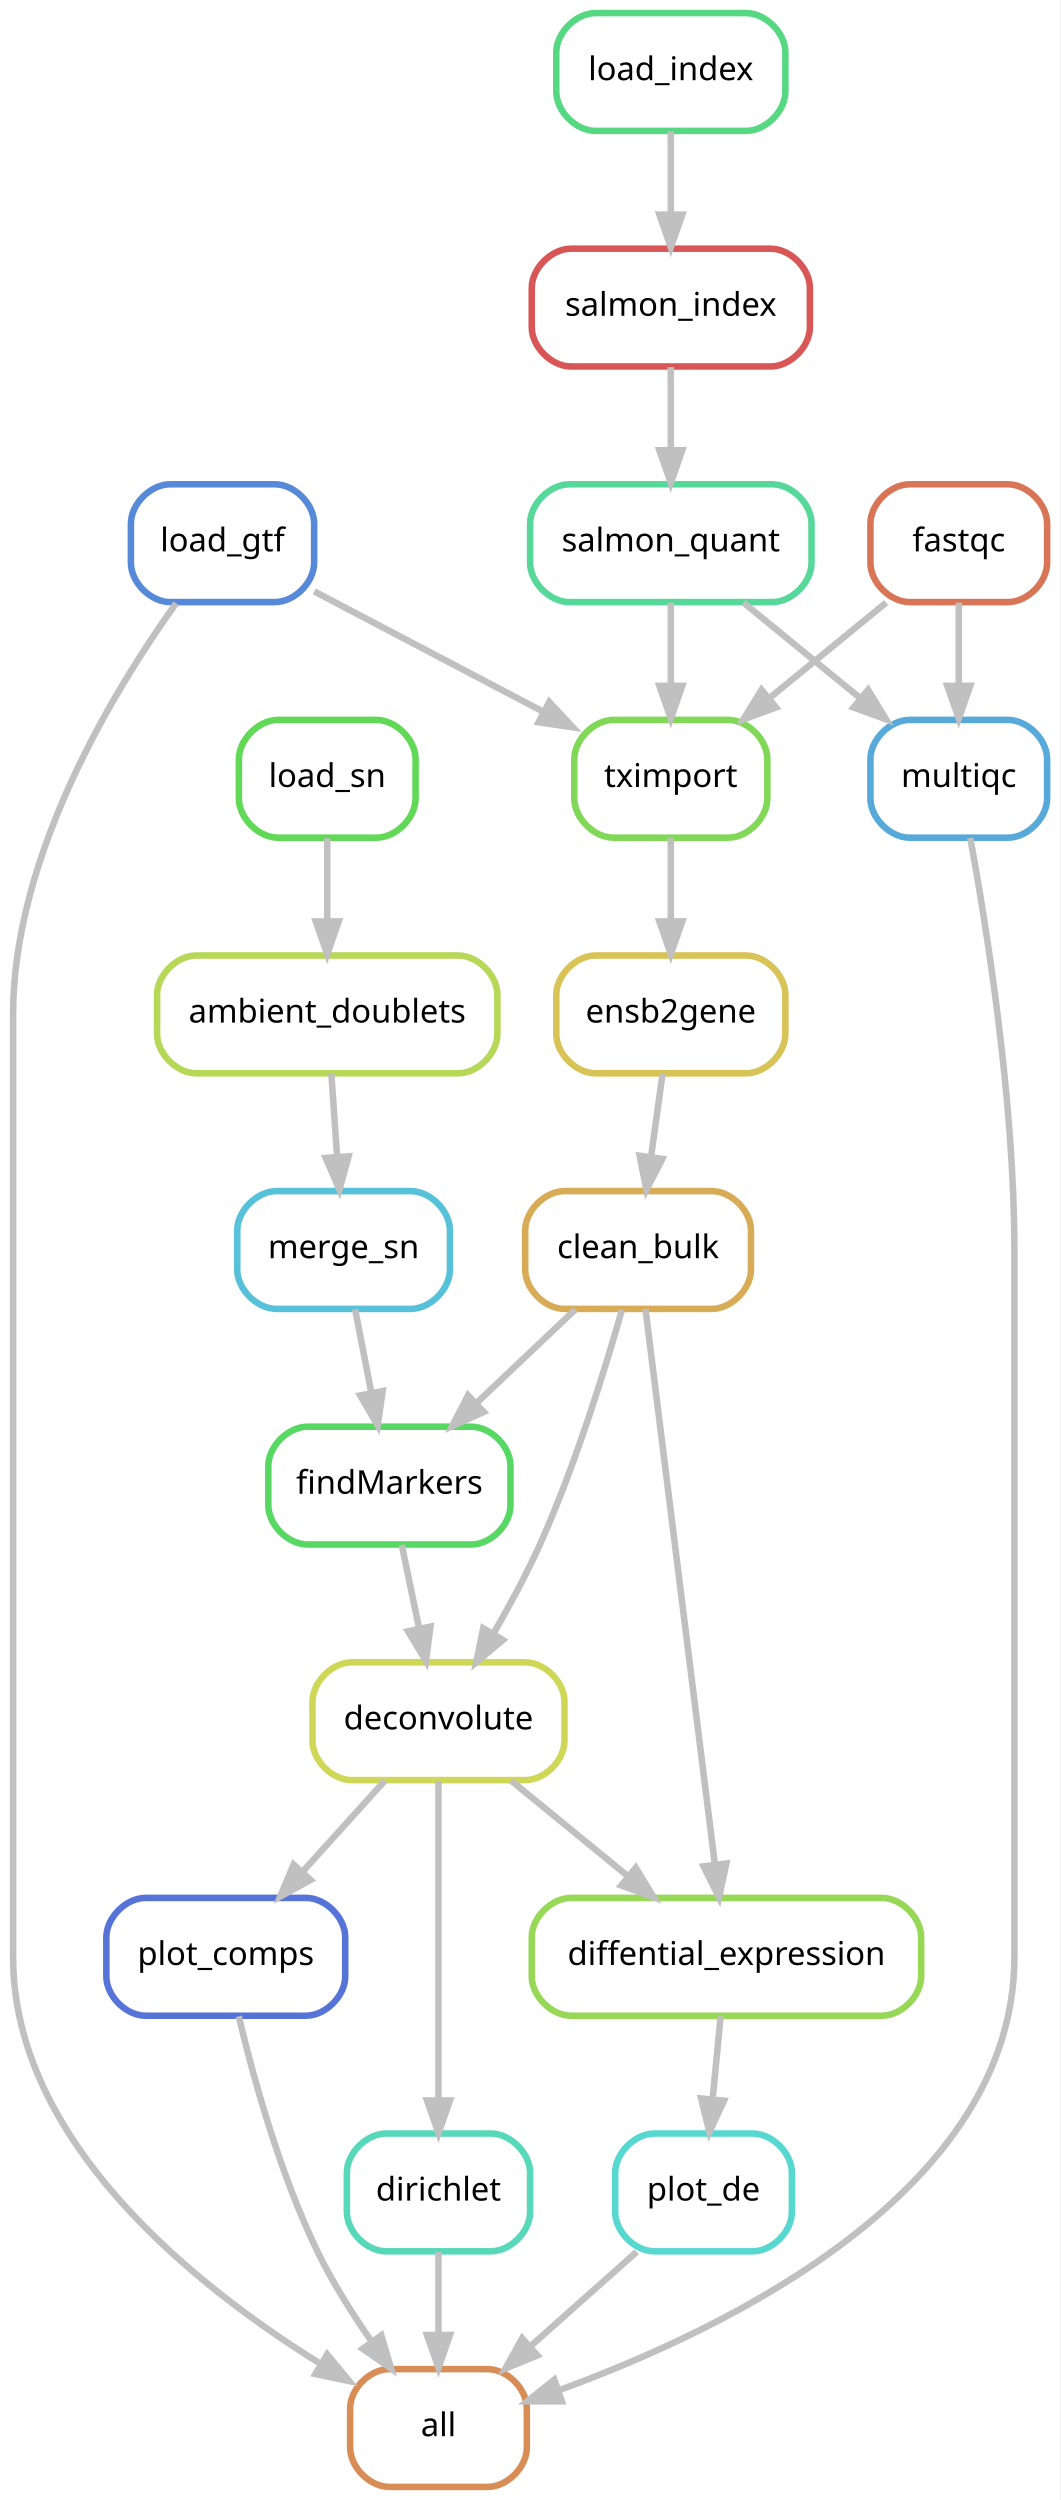
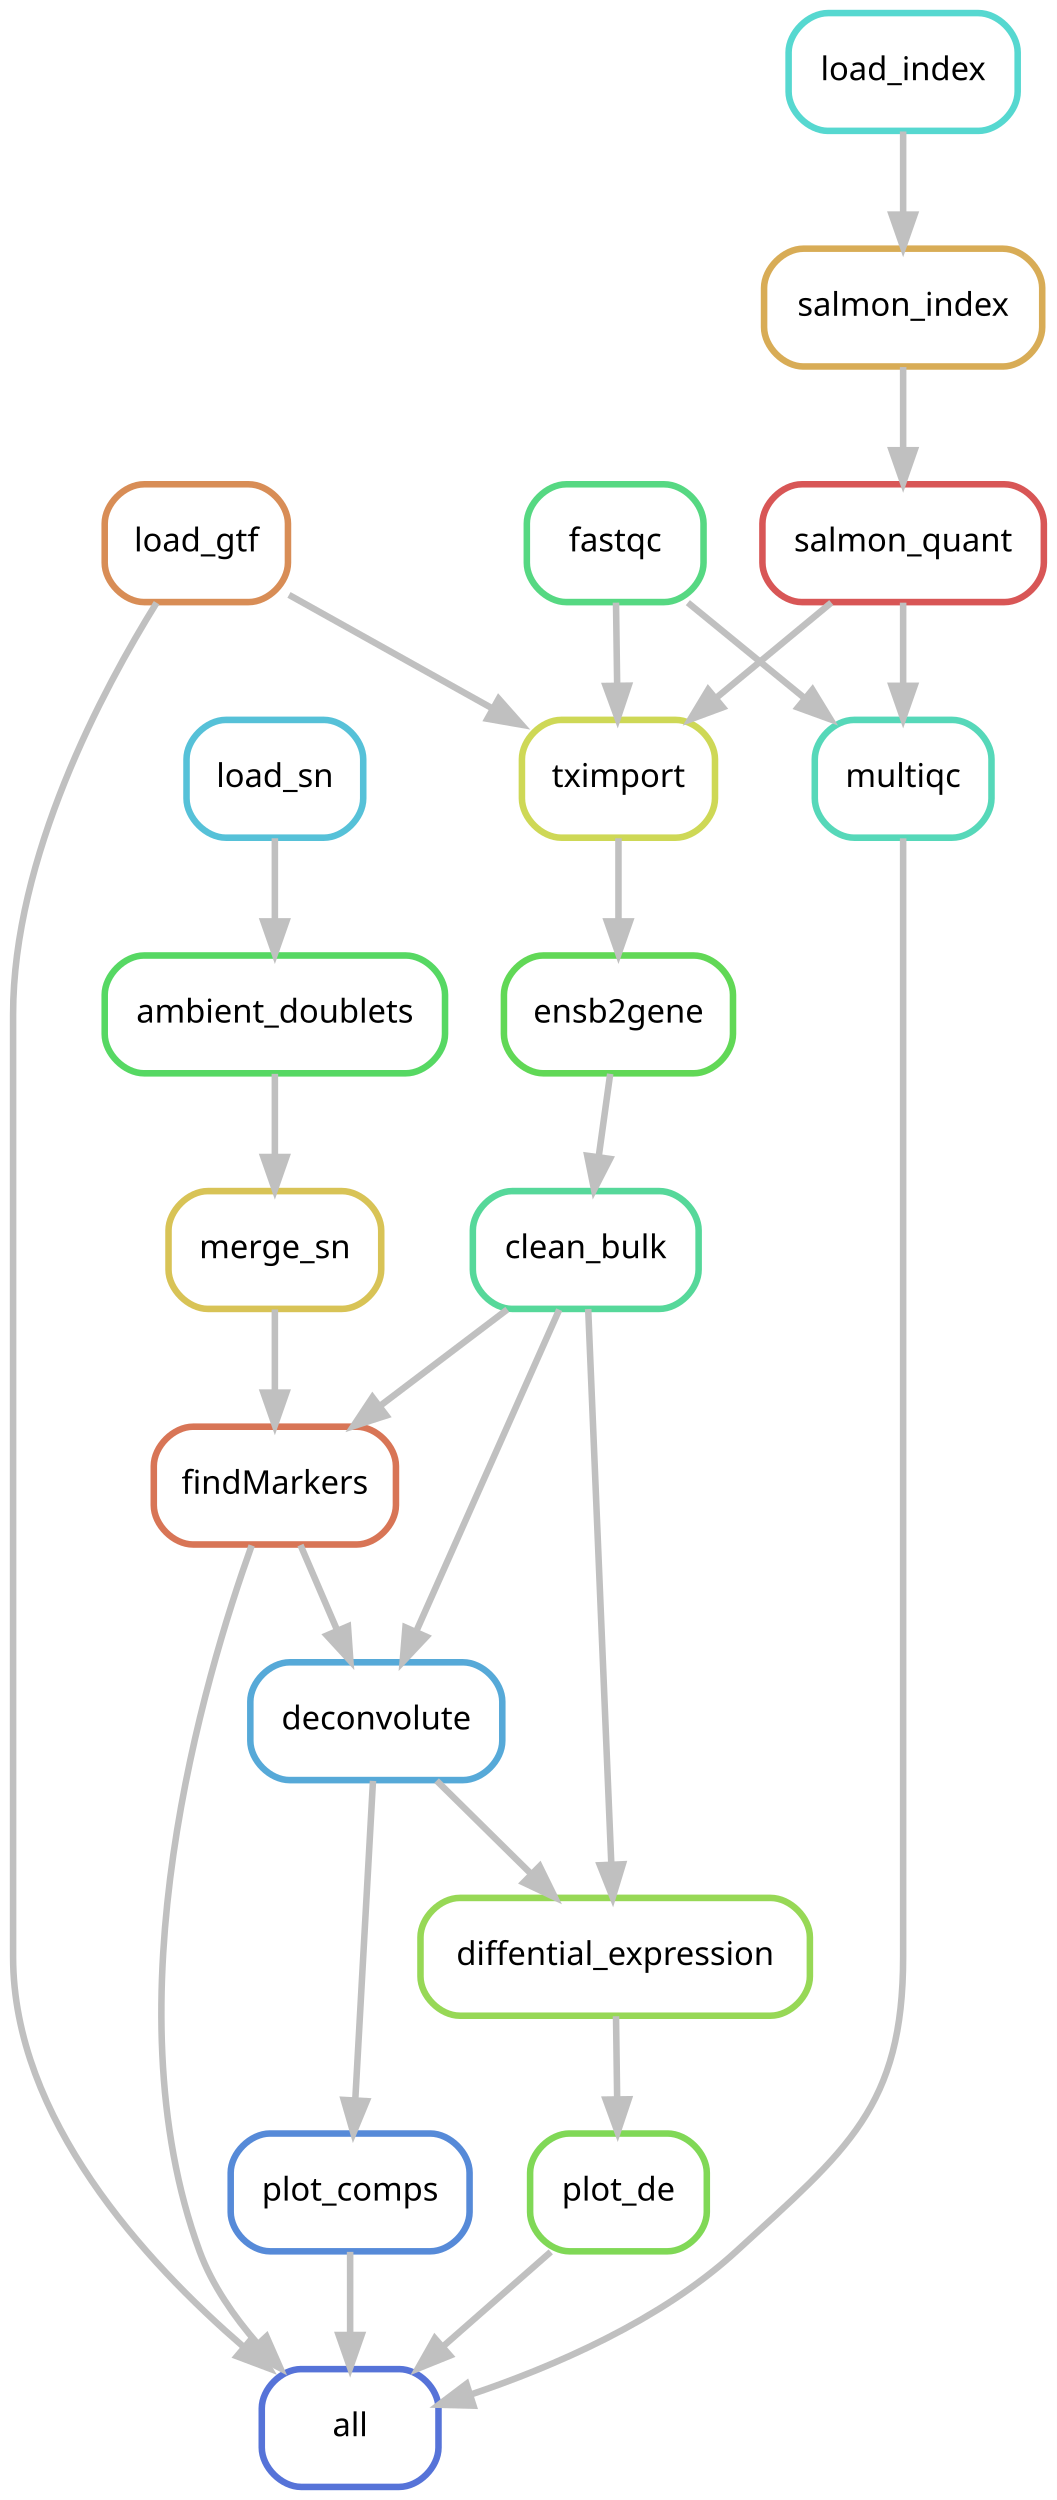
- <svg xmlns="http://www.w3.org/2000/svg" width="324pt" height="764pt" viewBox="0.00 0.00 324.00 764.00">
+ <svg xmlns="http://www.w3.org/2000/svg" width="323pt" height="764pt" viewBox="0.00 0.00 323.00 764.00">
  <g id="graph0" class="graph" transform="scale(1 1) rotate(0) translate(4 760)">
-     <polygon fill="#ffffff" stroke="transparent" points="-4,4 -4,-760 320,-760 320,4 -4,4" />
+     <polygon fill="#ffffff" stroke="transparent" points="-4,4 -4,-760 319,-760 319,4 -4,4" />
    <g id="node1" class="node">
-       <path fill="none" stroke="#d85656" stroke-width="2" d="M231.5,-684C231.5,-684 170.5,-684 170.5,-684 164.5,-684 158.5,-678 158.5,-672 158.5,-672 158.5,-660 158.5,-660 158.5,-654 164.5,-648 170.5,-648 170.5,-648 231.5,-648 231.5,-648 237.5,-648 243.5,-654 243.5,-660 243.5,-660 243.5,-672 243.5,-672 243.5,-678 237.5,-684 231.5,-684" />
-       <text text-anchor="middle" x="201" y="-663.5" font-family="sans" font-size="10.00" fill="#000000">salmon_index</text>
+       <path fill="none" stroke="#d85656" stroke-width="2" d="M303,-612C303,-612 241,-612 241,-612 235,-612 229,-606 229,-600 229,-600 229,-588 229,-588 229,-582 235,-576 241,-576 241,-576 303,-576 303,-576 309,-576 315,-582 315,-588 315,-588 315,-600 315,-600 315,-606 309,-612 303,-612" />
+       <text text-anchor="middle" x="272" y="-591.5" font-family="sans" font-size="10.00" fill="#000000">salmon_quant</text>
+     </g>
+     <g id="node6" class="node">
+       <path fill="none" stroke="#ced856" stroke-width="2" d="M202.5,-540C202.5,-540 167.5,-540 167.5,-540 161.5,-540 155.5,-534 155.5,-528 155.5,-528 155.5,-516 155.5,-516 155.5,-510 161.5,-504 167.5,-504 167.5,-504 202.5,-504 202.5,-504 208.5,-504 214.5,-510 214.5,-516 214.5,-516 214.5,-528 214.5,-528 214.5,-534 208.5,-540 202.5,-540" />
+       <text text-anchor="middle" x="185" y="-519.5" font-family="sans" font-size="10.00" fill="#000000">tximport</text>
+     </g>
+     <g id="edge6" class="edge">
+       <path fill="none" stroke="#c0c0c0" stroke-width="2" d="M250.046,-575.831C239.331,-566.963 226.281,-556.164 214.691,-546.572" />
+       <polygon fill="#c0c0c0" stroke="#c0c0c0" stroke-width="2" points="216.882,-543.842 206.947,-540.163 212.419,-549.235 216.882,-543.842" />
+     </g>
+     <g id="node12" class="node">
+       <path fill="none" stroke="#56d8b9" stroke-width="2" d="M287,-540C287,-540 257,-540 257,-540 251,-540 245,-534 245,-528 245,-528 245,-516 245,-516 245,-510 251,-504 257,-504 257,-504 287,-504 287,-504 293,-504 299,-510 299,-516 299,-516 299,-528 299,-528 299,-534 293,-540 287,-540" />
+       <text text-anchor="middle" x="272" y="-519.5" font-family="sans" font-size="10.00" fill="#000000">multiqc</text>
+     </g>
+     <g id="edge14" class="edge">
+       <path fill="none" stroke="#c0c0c0" stroke-width="2" d="M272,-575.831C272,-568.131 272,-558.974 272,-550.417" />
+       <polygon fill="#c0c0c0" stroke="#c0c0c0" stroke-width="2" points="275.5,-550.413 272,-540.413 268.5,-550.413 275.5,-550.413" />
+     </g>
+     <g id="node2" class="node">
+       <path fill="none" stroke="#d87556" stroke-width="2" d="M105,-324C105,-324 55,-324 55,-324 49,-324 43,-318 43,-312 43,-312 43,-300 43,-300 43,-294 49,-288 55,-288 55,-288 105,-288 105,-288 111,-288 117,-294 117,-300 117,-300 117,-312 117,-312 117,-318 111,-324 105,-324" />
+       <text text-anchor="middle" x="80" y="-303.5" font-family="sans" font-size="10.00" fill="#000000">findMarkers</text>
+     </g>
+     <g id="node11" class="node">
+       <path fill="none" stroke="#56a9d8" stroke-width="2" d="M137.5,-252C137.5,-252 84.5,-252 84.5,-252 78.5,-252 72.5,-246 72.5,-240 72.5,-240 72.5,-228 72.5,-228 72.5,-222 78.5,-216 84.5,-216 84.5,-216 137.5,-216 137.5,-216 143.5,-216 149.5,-222 149.5,-228 149.5,-228 149.5,-240 149.5,-240 149.5,-246 143.5,-252 137.5,-252" />
+       <text text-anchor="middle" x="111" y="-231.5" font-family="sans" font-size="10.00" fill="#000000">deconvolute</text>
+     </g>
+     <g id="edge12" class="edge">
+       <path fill="none" stroke="#c0c0c0" stroke-width="2" d="M87.823,-287.831C91.211,-279.962 95.254,-270.571 99.008,-261.853" />
+       <polygon fill="#c0c0c0" stroke="#c0c0c0" stroke-width="2" points="102.332,-262.982 103.072,-252.413 95.903,-260.214 102.332,-262.982" />
+     </g>
+     <g id="node17" class="node">
+       <path fill="none" stroke="#5673d8" stroke-width="2" d="M118,-36C118,-36 88,-36 88,-36 82,-36 76,-30 76,-24 76,-24 76,-12 76,-12 76,-6 82,0 88,0 88,0 118,0 118,0 124,0 130,-6 130,-12 130,-12 130,-24 130,-24 130,-30 124,-36 118,-36" />
+       <text text-anchor="middle" x="103" y="-15.5" font-family="sans" font-size="10.00" fill="#000000">all</text>
+     </g>
+     <g id="edge20" class="edge">
+       <path fill="none" stroke="#c0c0c0" stroke-width="2" d="M72.913,-287.701C58.399,-247.344 28.933,-148.231 57,-72 60.805,-61.666 67.564,-51.962 74.75,-43.71" />
+       <polygon fill="#c0c0c0" stroke="#c0c0c0" stroke-width="2" points="77.428,-45.97 81.687,-36.269 72.308,-41.197 77.428,-45.97" />
+     </g>
+     <g id="node3" class="node">
+       <path fill="none" stroke="#d88d56" stroke-width="2" d="M72,-612C72,-612 40,-612 40,-612 34,-612 28,-606 28,-600 28,-600 28,-588 28,-588 28,-582 34,-576 40,-576 40,-576 72,-576 72,-576 78,-576 84,-582 84,-588 84,-588 84,-600 84,-600 84,-606 78,-612 72,-612" />
+       <text text-anchor="middle" x="56" y="-591.5" font-family="sans" font-size="10.00" fill="#000000">load_gtf</text>
+     </g>
+     <g id="edge7" class="edge">
+       <path fill="none" stroke="#c0c0c0" stroke-width="2" d="M84.31,-578.199C102.575,-568.004 126.566,-554.614 146.548,-543.461" />
+       <polygon fill="#c0c0c0" stroke="#c0c0c0" stroke-width="2" points="148.386,-546.444 155.412,-538.514 144.975,-540.332 148.386,-546.444" />
+     </g>
+     <g id="edge21" class="edge">
+       <path fill="none" stroke="#c0c0c0" stroke-width="2" d="M43.849,-575.786C27.379,-549.287 0,-498.015 0,-450 0,-450 0,-450 0,-162 0,-112.764 40.328,-68.764 70.515,-42.724" />
+       <polygon fill="#c0c0c0" stroke="#c0c0c0" stroke-width="2" points="72.908,-45.286 78.329,-36.183 68.414,-39.919 72.908,-45.286" />
+     </g>
+     <g id="node4" class="node">
+       <path fill="none" stroke="#d8ac56" stroke-width="2" d="M302.5,-684C302.5,-684 241.5,-684 241.5,-684 235.5,-684 229.5,-678 229.5,-672 229.5,-672 229.5,-660 229.5,-660 229.5,-654 235.5,-648 241.5,-648 241.5,-648 302.5,-648 302.5,-648 308.5,-648 314.5,-654 314.5,-660 314.5,-660 314.5,-672 314.5,-672 314.5,-678 308.5,-684 302.5,-684" />
+       <text text-anchor="middle" x="272" y="-663.5" font-family="sans" font-size="10.00" fill="#000000">salmon_index</text>
+     </g>
+     <g id="edge1" class="edge">
+       <path fill="none" stroke="#c0c0c0" stroke-width="2" d="M272,-647.831C272,-640.131 272,-630.974 272,-622.417" />
+       <polygon fill="#c0c0c0" stroke="#c0c0c0" stroke-width="2" points="275.5,-622.413 272,-612.413 268.5,-622.413 275.5,-622.413" />
+     </g>
+     <g id="node5" class="node">
+       <path fill="none" stroke="#56d89a" stroke-width="2" d="M197.5,-396C197.5,-396 152.5,-396 152.5,-396 146.5,-396 140.5,-390 140.5,-384 140.5,-384 140.5,-372 140.5,-372 140.5,-366 146.5,-360 152.5,-360 152.5,-360 197.5,-360 197.5,-360 203.5,-360 209.5,-366 209.5,-372 209.5,-372 209.5,-384 209.5,-384 209.5,-390 203.5,-396 197.5,-396" />
+       <text text-anchor="middle" x="175" y="-375.5" font-family="sans" font-size="10.00" fill="#000000">clean_bulk</text>
+     </g>
+     <g id="edge3" class="edge">
+       <path fill="none" stroke="#c0c0c0" stroke-width="2" d="M151.028,-359.831C139.214,-350.878 124.803,-339.956 112.056,-330.296" />
+       <polygon fill="#c0c0c0" stroke="#c0c0c0" stroke-width="2" points="114.049,-327.414 103.965,-324.163 109.82,-332.993 114.049,-327.414" />
+     </g>
+     <g id="edge13" class="edge">
+       <path fill="none" stroke="#c0c0c0" stroke-width="2" d="M166.894,-359.762C155.882,-334.985 136.098,-290.471 123.264,-261.594" />
+       <polygon fill="#c0c0c0" stroke="#c0c0c0" stroke-width="2" points="126.3,-259.806 119.04,-252.09 119.903,-262.649 126.3,-259.806" />
    </g>
    <g id="node15" class="node">
-       <path fill="none" stroke="#56d89a" stroke-width="2" d="M232,-612C232,-612 170,-612 170,-612 164,-612 158,-606 158,-600 158,-600 158,-588 158,-588 158,-582 164,-576 170,-576 170,-576 232,-576 232,-576 238,-576 244,-582 244,-588 244,-588 244,-600 244,-600 244,-606 238,-612 232,-612" />
-       <text text-anchor="middle" x="201" y="-591.5" font-family="sans" font-size="10.00" fill="#000000">salmon_quant</text>
+       <path fill="none" stroke="#97d856" stroke-width="2" d="M231.5,-180C231.5,-180 136.5,-180 136.5,-180 130.5,-180 124.5,-174 124.5,-168 124.5,-168 124.5,-156 124.5,-156 124.5,-150 130.5,-144 136.5,-144 136.5,-144 231.5,-144 231.5,-144 237.5,-144 243.5,-150 243.5,-156 243.5,-156 243.5,-168 243.5,-168 243.5,-174 237.5,-180 231.5,-180" />
+       <text text-anchor="middle" x="184" y="-159.5" font-family="sans" font-size="10.00" fill="#000000">diffential_expression</text>
+     </g>
+     <g id="edge16" class="edge">
+       <path fill="none" stroke="#c0c0c0" stroke-width="2" d="M175.752,-359.955C177.317,-322.394 180.935,-235.554 182.816,-190.41" />
+       <polygon fill="#c0c0c0" stroke="#c0c0c0" stroke-width="2" points="186.325,-190.282 183.244,-180.145 179.331,-189.991 186.325,-190.282" />
+     </g>
+     <g id="node8" class="node">
+       <path fill="none" stroke="#61d856" stroke-width="2" d="M208,-468C208,-468 162,-468 162,-468 156,-468 150,-462 150,-456 150,-456 150,-444 150,-444 150,-438 156,-432 162,-432 162,-432 208,-432 208,-432 214,-432 220,-438 220,-444 220,-444 220,-456 220,-456 220,-462 214,-468 208,-468" />
+       <text text-anchor="middle" x="185" y="-447.5" font-family="sans" font-size="10.00" fill="#000000">ensb2gene</text>
+     </g>
+     <g id="edge10" class="edge">
+       <path fill="none" stroke="#c0c0c0" stroke-width="2" d="M185,-503.831C185,-496.131 185,-486.974 185,-478.417" />
+       <polygon fill="#c0c0c0" stroke="#c0c0c0" stroke-width="2" points="188.5,-478.413 185,-468.413 181.5,-478.413 188.5,-478.413" />
+     </g>
+     <g id="node7" class="node">
+       <path fill="none" stroke="#80d856" stroke-width="2" d="M200,-108C200,-108 170,-108 170,-108 164,-108 158,-102 158,-96 158,-96 158,-84 158,-84 158,-78 164,-72 170,-72 170,-72 200,-72 200,-72 206,-72 212,-78 212,-84 212,-84 212,-96 212,-96 212,-102 206,-108 200,-108" />
+       <text text-anchor="middle" x="185" y="-87.5" font-family="sans" font-size="10.00" fill="#000000">plot_de</text>
+     </g>
+     <g id="edge23" class="edge">
+       <path fill="none" stroke="#c0c0c0" stroke-width="2" d="M164.308,-71.831C154.305,-63.048 142.145,-52.371 131.3,-42.849" />
+       <polygon fill="#c0c0c0" stroke="#c0c0c0" stroke-width="2" points="133.509,-40.131 123.685,-36.163 128.891,-45.391 133.509,-40.131" />
+     </g>
+     <g id="edge5" class="edge">
+       <path fill="none" stroke="#c0c0c0" stroke-width="2" d="M182.477,-431.831C181.407,-424.131 180.135,-414.974 178.947,-406.417" />
+       <polygon fill="#c0c0c0" stroke="#c0c0c0" stroke-width="2" points="182.4,-405.837 177.557,-396.413 175.466,-406.8 182.4,-405.837" />
+     </g>
+     <g id="node9" class="node">
+       <path fill="none" stroke="#56d863" stroke-width="2" d="M120,-468C120,-468 40,-468 40,-468 34,-468 28,-462 28,-456 28,-456 28,-444 28,-444 28,-438 34,-432 40,-432 40,-432 120,-432 120,-432 126,-432 132,-438 132,-444 132,-444 132,-456 132,-456 132,-462 126,-468 120,-468" />
+       <text text-anchor="middle" x="80" y="-447.5" font-family="sans" font-size="10.00" fill="#000000">ambient_doublets</text>
+     </g>
+     <g id="node18" class="node">
+       <path fill="none" stroke="#d8c356" stroke-width="2" d="M100.5,-396C100.5,-396 59.5,-396 59.5,-396 53.5,-396 47.5,-390 47.5,-384 47.5,-384 47.5,-372 47.5,-372 47.5,-366 53.5,-360 59.5,-360 59.5,-360 100.5,-360 100.5,-360 106.5,-360 112.5,-366 112.5,-372 112.5,-372 112.5,-384 112.5,-384 112.5,-390 106.5,-396 100.5,-396" />
+       <text text-anchor="middle" x="80" y="-375.5" font-family="sans" font-size="10.00" fill="#000000">merge_sn</text>
+     </g>
+     <g id="edge24" class="edge">
+       <path fill="none" stroke="#c0c0c0" stroke-width="2" d="M80,-431.831C80,-424.131 80,-414.974 80,-406.417" />
+       <polygon fill="#c0c0c0" stroke="#c0c0c0" stroke-width="2" points="83.5,-406.413 80,-396.413 76.5,-406.413 83.5,-406.413" />
+     </g>
+     <g id="node10" class="node">
+       <path fill="none" stroke="#56d882" stroke-width="2" d="M199,-612C199,-612 169,-612 169,-612 163,-612 157,-606 157,-600 157,-600 157,-588 157,-588 157,-582 163,-576 169,-576 169,-576 199,-576 199,-576 205,-576 211,-582 211,-588 211,-588 211,-600 211,-600 211,-606 205,-612 199,-612" />
+       <text text-anchor="middle" x="184" y="-591.5" font-family="sans" font-size="10.00" fill="#000000">fastqc</text>
+     </g>
+     <g id="edge8" class="edge">
+       <path fill="none" stroke="#c0c0c0" stroke-width="2" d="M184.252,-575.831C184.359,-568.131 184.487,-558.974 184.605,-550.417" />
+       <polygon fill="#c0c0c0" stroke="#c0c0c0" stroke-width="2" points="188.105,-550.461 184.744,-540.413 181.106,-550.364 188.105,-550.461" />
+     </g>
+     <g id="edge15" class="edge">
+       <path fill="none" stroke="#c0c0c0" stroke-width="2" d="M206.206,-575.831C217.045,-566.963 230.244,-556.164 241.968,-546.572" />
+       <polygon fill="#c0c0c0" stroke="#c0c0c0" stroke-width="2" points="244.278,-549.204 249.801,-540.163 239.845,-543.786 244.278,-549.204" />
+     </g>
+     <g id="edge17" class="edge">
+       <path fill="none" stroke="#c0c0c0" stroke-width="2" d="M129.421,-215.831C138.153,-207.219 148.732,-196.785 158.242,-187.405" />
+       <polygon fill="#c0c0c0" stroke="#c0c0c0" stroke-width="2" points="160.923,-189.677 165.585,-180.163 156.007,-184.693 160.923,-189.677" />
+     </g>
+     <g id="node16" class="node">
+       <path fill="none" stroke="#568ad8" stroke-width="2" d="M127.5,-108C127.5,-108 78.5,-108 78.5,-108 72.5,-108 66.5,-102 66.5,-96 66.5,-96 66.5,-84 66.5,-84 66.5,-78 72.5,-72 78.5,-72 78.5,-72 127.5,-72 127.5,-72 133.5,-72 139.5,-78 139.5,-84 139.5,-84 139.5,-96 139.5,-96 139.5,-102 133.5,-108 127.5,-108" />
+       <text text-anchor="middle" x="103" y="-87.5" font-family="sans" font-size="10.00" fill="#000000">plot_comps</text>
    </g>
    <g id="edge18" class="edge">
-       <path fill="none" stroke="#c0c0c0" stroke-width="2" d="M201,-647.831C201,-640.131 201,-630.974 201,-622.417" />
-       <polygon fill="#c0c0c0" stroke="#c0c0c0" stroke-width="2" points="204.5,-622.413 201,-612.413 197.5,-622.413 204.5,-622.413" />
+       <path fill="none" stroke="#c0c0c0" stroke-width="2" d="M109.987,-215.762C108.622,-191.201 106.18,-147.247 104.575,-118.354" />
+       <polygon fill="#c0c0c0" stroke="#c0c0c0" stroke-width="2" points="108.054,-117.88 104.005,-108.09 101.065,-118.268 108.054,-117.88" />
    </g>
-     <g id="node2" class="node">
-       <path fill="none" stroke="#56d8d0" stroke-width="2" d="M226,-108C226,-108 196,-108 196,-108 190,-108 184,-102 184,-96 184,-96 184,-84 184,-84 184,-78 190,-72 196,-72 196,-72 226,-72 226,-72 232,-72 238,-78 238,-84 238,-84 238,-96 238,-96 238,-102 232,-108 226,-108" />
-       <text text-anchor="middle" x="211" y="-87.5" font-family="sans" font-size="10.00" fill="#000000">plot_de</text>
+     <g id="edge19" class="edge">
+       <path fill="none" stroke="#c0c0c0" stroke-width="2" d="M272,-503.815C272,-476.498 272,-423.25 272,-378 272,-378 272,-378 272,-162 272,-116.024 254.883,-103.076 221,-72 197.841,-50.759 164.887,-36.634 139.688,-28.176" />
+       <polygon fill="#c0c0c0" stroke="#c0c0c0" stroke-width="2" points="140.696,-24.823 130.104,-25.104 138.559,-31.489 140.696,-24.823" />
    </g>
-     <g id="node4" class="node">
-       <path fill="none" stroke="#d88d56" stroke-width="2" d="M145,-36C145,-36 115,-36 115,-36 109,-36 103,-30 103,-24 103,-24 103,-12 103,-12 103,-6 109,0 115,0 115,0 145,0 145,0 151,0 157,-6 157,-12 157,-12 157,-24 157,-24 157,-30 151,-36 145,-36" />
-       <text text-anchor="middle" x="130" y="-15.5" font-family="sans" font-size="10.00" fill="#000000">all</text>
+     <g id="node13" class="node">
+       <path fill="none" stroke="#56d8d0" stroke-width="2" d="M295,-756C295,-756 249,-756 249,-756 243,-756 237,-750 237,-744 237,-744 237,-732 237,-732 237,-726 243,-720 249,-720 249,-720 295,-720 295,-720 301,-720 307,-726 307,-732 307,-732 307,-744 307,-744 307,-750 301,-756 295,-756" />
+       <text text-anchor="middle" x="272" y="-735.5" font-family="sans" font-size="10.00" fill="#000000">load_index</text>
    </g>
    <g id="edge4" class="edge">
-       <path fill="none" stroke="#c0c0c0" stroke-width="2" d="M190.56,-71.831C180.679,-63.048 168.668,-52.371 157.955,-42.849" />
-       <polygon fill="#c0c0c0" stroke="#c0c0c0" stroke-width="2" points="160.233,-40.191 150.433,-36.163 155.582,-45.422 160.233,-40.191" />
+       <path fill="none" stroke="#c0c0c0" stroke-width="2" d="M272,-719.831C272,-712.131 272,-702.974 272,-694.417" />
+       <polygon fill="#c0c0c0" stroke="#c0c0c0" stroke-width="2" points="275.5,-694.413 272,-684.413 268.5,-694.413 275.5,-694.413" />
    </g>
-     <g id="node3" class="node">
-       <path fill="none" stroke="#56c1d8" stroke-width="2" d="M121.5,-396C121.5,-396 80.5,-396 80.5,-396 74.5,-396 68.5,-390 68.5,-384 68.5,-384 68.5,-372 68.5,-372 68.5,-366 74.5,-360 80.5,-360 80.5,-360 121.5,-360 121.5,-360 127.5,-360 133.5,-366 133.5,-372 133.5,-372 133.5,-384 133.5,-384 133.5,-390 127.5,-396 121.5,-396" />
-       <text text-anchor="middle" x="101" y="-375.5" font-family="sans" font-size="10.00" fill="#000000">merge_sn</text>
-     </g>
-     <g id="node16" class="node">
-       <path fill="none" stroke="#56d863" stroke-width="2" d="M140,-324C140,-324 90,-324 90,-324 84,-324 78,-318 78,-312 78,-312 78,-300 78,-300 78,-294 84,-288 90,-288 90,-288 140,-288 140,-288 146,-288 152,-294 152,-300 152,-300 152,-312 152,-312 152,-318 146,-324 140,-324" />
-       <text text-anchor="middle" x="115" y="-303.5" font-family="sans" font-size="10.00" fill="#000000">findMarkers</text>
-     </g>
-     <g id="edge19" class="edge">
-       <path fill="none" stroke="#c0c0c0" stroke-width="2" d="M104.533,-359.831C106.03,-352.131 107.811,-342.974 109.475,-334.417" />
-       <polygon fill="#c0c0c0" stroke="#c0c0c0" stroke-width="2" points="112.947,-334.897 111.42,-324.413 106.075,-333.561 112.947,-334.897" />
-     </g>
-     <g id="node5" class="node">
-       <path fill="none" stroke="#d8ac56" stroke-width="2" d="M213.5,-396C213.5,-396 168.5,-396 168.5,-396 162.5,-396 156.5,-390 156.5,-384 156.5,-384 156.5,-372 156.5,-372 156.5,-366 162.5,-360 168.5,-360 168.5,-360 213.5,-360 213.5,-360 219.5,-360 225.5,-366 225.5,-372 225.5,-372 225.5,-384 225.5,-384 225.5,-390 219.5,-396 213.5,-396" />
-       <text text-anchor="middle" x="191" y="-375.5" font-family="sans" font-size="10.00" fill="#000000">clean_bulk</text>
-     </g>
-     <g id="node6" class="node">
-       <path fill="none" stroke="#ced856" stroke-width="2" d="M156.5,-252C156.5,-252 103.5,-252 103.5,-252 97.5,-252 91.5,-246 91.5,-240 91.5,-240 91.5,-228 91.5,-228 91.5,-222 97.5,-216 103.5,-216 103.5,-216 156.5,-216 156.5,-216 162.5,-216 168.5,-222 168.5,-228 168.5,-228 168.5,-240 168.5,-240 168.5,-246 162.5,-252 156.5,-252" />
-       <text text-anchor="middle" x="130" y="-231.5" font-family="sans" font-size="10.00" fill="#000000">deconvolute</text>
+     <g id="node14" class="node">
+       <path fill="none" stroke="#56c1d8" stroke-width="2" d="M95,-540C95,-540 65,-540 65,-540 59,-540 53,-534 53,-528 53,-528 53,-516 53,-516 53,-510 59,-504 65,-504 65,-504 95,-504 95,-504 101,-504 107,-510 107,-516 107,-516 107,-528 107,-528 107,-534 101,-540 95,-540" />
+       <text text-anchor="middle" x="80" y="-519.5" font-family="sans" font-size="10.00" fill="#000000">load_sn</text>
    </g>
    <g id="edge11" class="edge">
-       <path fill="none" stroke="#c0c0c0" stroke-width="2" d="M186.056,-359.668C180.804,-341.191 171.78,-312.046 161,-288 156.908,-278.873 151.724,-269.288 146.772,-260.77" />
-       <polygon fill="#c0c0c0" stroke="#c0c0c0" stroke-width="2" points="149.681,-258.814 141.553,-252.018 143.668,-262.399 149.681,-258.814" />
-     </g>
-     <g id="edge20" class="edge">
-       <path fill="none" stroke="#c0c0c0" stroke-width="2" d="M171.822,-359.831C162.641,-351.134 151.499,-340.578 141.522,-331.127" />
-       <polygon fill="#c0c0c0" stroke="#c0c0c0" stroke-width="2" points="143.839,-328.5 134.172,-324.163 139.024,-333.581 143.839,-328.5" />
-     </g>
-     <g id="node18" class="node">
-       <path fill="none" stroke="#97d856" stroke-width="2" d="M265.5,-180C265.5,-180 170.5,-180 170.5,-180 164.5,-180 158.5,-174 158.5,-168 158.5,-168 158.5,-156 158.5,-156 158.5,-150 164.5,-144 170.5,-144 170.5,-144 265.5,-144 265.5,-144 271.5,-144 277.5,-150 277.5,-156 277.5,-156 277.5,-168 277.5,-168 277.5,-174 271.5,-180 265.5,-180" />
-       <text text-anchor="middle" x="218" y="-159.5" font-family="sans" font-size="10.00" fill="#000000">diffential_expression</text>
-     </g>
-     <g id="edge23" class="edge">
-       <path fill="none" stroke="#c0c0c0" stroke-width="2" d="M193.256,-359.955C197.961,-322.314 208.852,-235.187 214.484,-190.125" />
-       <polygon fill="#c0c0c0" stroke="#c0c0c0" stroke-width="2" points="217.964,-190.502 215.732,-180.145 211.018,-189.634 217.964,-190.502" />
-     </g>
-     <g id="node14" class="node">
-       <path fill="none" stroke="#56d8b9" stroke-width="2" d="M146,-108C146,-108 114,-108 114,-108 108,-108 102,-102 102,-96 102,-96 102,-84 102,-84 102,-78 108,-72 114,-72 114,-72 146,-72 146,-72 152,-72 158,-78 158,-84 158,-84 158,-96 158,-96 158,-102 152,-108 146,-108" />
-       <text text-anchor="middle" x="130" y="-87.5" font-family="sans" font-size="10.00" fill="#000000">dirichlet</text>
-     </g>
-     <g id="edge17" class="edge">
-       <path fill="none" stroke="#c0c0c0" stroke-width="2" d="M130,-215.762C130,-191.201 130,-147.247 130,-118.354" />
-       <polygon fill="#c0c0c0" stroke="#c0c0c0" stroke-width="2" points="133.5,-118.09 130,-108.09 126.5,-118.09 133.5,-118.09" />
-     </g>
-     <g id="edge24" class="edge">
-       <path fill="none" stroke="#c0c0c0" stroke-width="2" d="M152.206,-215.831C163.045,-206.963 176.244,-196.164 187.968,-186.572" />
-       <polygon fill="#c0c0c0" stroke="#c0c0c0" stroke-width="2" points="190.278,-189.204 195.801,-180.163 185.845,-183.786 190.278,-189.204" />
-     </g>
-     <g id="node19" class="node">
-       <path fill="none" stroke="#5673d8" stroke-width="2" d="M89.5,-180C89.5,-180 40.5,-180 40.5,-180 34.5,-180 28.5,-174 28.5,-168 28.5,-168 28.5,-156 28.5,-156 28.5,-150 34.5,-144 40.5,-144 40.5,-144 89.5,-144 89.5,-144 95.5,-144 101.5,-150 101.5,-156 101.5,-156 101.5,-168 101.5,-168 101.5,-174 95.5,-180 89.5,-180" />
-       <text text-anchor="middle" x="65" y="-159.5" font-family="sans" font-size="10.00" fill="#000000">plot_comps</text>
-     </g>
-     <g id="edge25" class="edge">
-       <path fill="none" stroke="#c0c0c0" stroke-width="2" d="M113.598,-215.831C105.959,-207.369 96.732,-197.149 88.379,-187.897" />
-       <polygon fill="#c0c0c0" stroke="#c0c0c0" stroke-width="2" points="90.922,-185.491 81.623,-180.413 85.726,-190.181 90.922,-185.491" />
-     </g>
-     <g id="node7" class="node">
-       <path fill="none" stroke="#d8c356" stroke-width="2" d="M224,-468C224,-468 178,-468 178,-468 172,-468 166,-462 166,-456 166,-456 166,-444 166,-444 166,-438 172,-432 178,-432 178,-432 224,-432 224,-432 230,-432 236,-438 236,-444 236,-444 236,-456 236,-456 236,-462 230,-468 224,-468" />
-       <text text-anchor="middle" x="201" y="-447.5" font-family="sans" font-size="10.00" fill="#000000">ensb2gene</text>
+       <path fill="none" stroke="#c0c0c0" stroke-width="2" d="M80,-503.831C80,-496.131 80,-486.974 80,-478.417" />
+       <polygon fill="#c0c0c0" stroke="#c0c0c0" stroke-width="2" points="83.5,-478.413 80,-468.413 76.5,-478.413 83.5,-478.413" />
    </g>
    <g id="edge9" class="edge">
-       <path fill="none" stroke="#c0c0c0" stroke-width="2" d="M198.477,-431.831C197.407,-424.131 196.135,-414.974 194.947,-406.417" />
-       <polygon fill="#c0c0c0" stroke="#c0c0c0" stroke-width="2" points="198.4,-405.837 193.557,-396.413 191.466,-406.8 198.4,-405.837" />
-     </g>
-     <g id="node8" class="node">
-       <path fill="none" stroke="#b6d856" stroke-width="2" d="M136,-468C136,-468 56,-468 56,-468 50,-468 44,-462 44,-456 44,-456 44,-444 44,-444 44,-438 50,-432 56,-432 56,-432 136,-432 136,-432 142,-432 148,-438 148,-444 148,-444 148,-456 148,-456 148,-462 142,-468 136,-468" />
-       <text text-anchor="middle" x="96" y="-447.5" font-family="sans" font-size="10.00" fill="#000000">ambient_doublets</text>
-     </g>
-     <g id="edge3" class="edge">
-       <path fill="none" stroke="#c0c0c0" stroke-width="2" d="M97.262,-431.831C97.796,-424.131 98.432,-414.974 99.027,-406.417" />
-       <polygon fill="#c0c0c0" stroke="#c0c0c0" stroke-width="2" points="102.52,-406.632 99.721,-396.413 95.537,-406.147 102.52,-406.632" />
-     </g>
-     <g id="node9" class="node">
-       <path fill="none" stroke="#56d882" stroke-width="2" d="M224,-756C224,-756 178,-756 178,-756 172,-756 166,-750 166,-744 166,-744 166,-732 166,-732 166,-726 172,-720 178,-720 178,-720 224,-720 224,-720 230,-720 236,-726 236,-732 236,-732 236,-744 236,-744 236,-750 230,-756 224,-756" />
-       <text text-anchor="middle" x="201" y="-735.5" font-family="sans" font-size="10.00" fill="#000000">load_index</text>
-     </g>
-     <g id="edge1" class="edge">
-       <path fill="none" stroke="#c0c0c0" stroke-width="2" d="M201,-719.831C201,-712.131 201,-702.974 201,-694.417" />
-       <polygon fill="#c0c0c0" stroke="#c0c0c0" stroke-width="2" points="204.5,-694.413 201,-684.413 197.5,-694.413 204.5,-694.413" />
-     </g>
-     <g id="node10" class="node">
-       <path fill="none" stroke="#80d856" stroke-width="2" d="M218.5,-540C218.5,-540 183.5,-540 183.5,-540 177.5,-540 171.5,-534 171.5,-528 171.5,-528 171.5,-516 171.5,-516 171.5,-510 177.5,-504 183.5,-504 183.5,-504 218.5,-504 218.5,-504 224.5,-504 230.5,-510 230.5,-516 230.5,-516 230.5,-528 230.5,-528 230.5,-534 224.5,-540 218.5,-540" />
-       <text text-anchor="middle" x="201" y="-519.5" font-family="sans" font-size="10.00" fill="#000000">tximport</text>
-     </g>
-     <g id="edge12" class="edge">
-       <path fill="none" stroke="#c0c0c0" stroke-width="2" d="M201,-503.831C201,-496.131 201,-486.974 201,-478.417" />
-       <polygon fill="#c0c0c0" stroke="#c0c0c0" stroke-width="2" points="204.5,-478.413 201,-468.413 197.5,-478.413 204.5,-478.413" />
-     </g>
-     <g id="node11" class="node">
-       <path fill="none" stroke="#61d856" stroke-width="2" d="M111,-540C111,-540 81,-540 81,-540 75,-540 69,-534 69,-528 69,-528 69,-516 69,-516 69,-510 75,-504 81,-504 81,-504 111,-504 111,-504 117,-504 123,-510 123,-516 123,-516 123,-528 123,-528 123,-534 117,-540 111,-540" />
-       <text text-anchor="middle" x="96" y="-519.5" font-family="sans" font-size="10.00" fill="#000000">load_sn</text>
-     </g>
-     <g id="edge13" class="edge">
-       <path fill="none" stroke="#c0c0c0" stroke-width="2" d="M96,-503.831C96,-496.131 96,-486.974 96,-478.417" />
-       <polygon fill="#c0c0c0" stroke="#c0c0c0" stroke-width="2" points="99.5,-478.413 96,-468.413 92.5,-478.413 99.5,-478.413" />
-     </g>
-     <g id="node12" class="node">
-       <path fill="none" stroke="#568ad8" stroke-width="2" d="M80,-612C80,-612 48,-612 48,-612 42,-612 36,-606 36,-600 36,-600 36,-588 36,-588 36,-582 42,-576 48,-576 48,-576 80,-576 80,-576 86,-576 92,-582 92,-588 92,-588 92,-600 92,-600 92,-606 86,-612 80,-612" />
-       <text text-anchor="middle" x="64" y="-591.5" font-family="sans" font-size="10.00" fill="#000000">load_gtf</text>
-     </g>
-     <g id="edge6" class="edge">
-       <path fill="none" stroke="#c0c0c0" stroke-width="2" d="M49.796,-575.604C30.941,-549.293 0,-498.697 0,-450 0,-450 0,-450 0,-162 0,-105.719 55.39,-61.557 93.859,-37.673" />
-       <polygon fill="#c0c0c0" stroke="#c0c0c0" stroke-width="2" points="95.984,-40.479 102.748,-32.324 92.375,-34.481 95.984,-40.479" />
-     </g>
-     <g id="edge15" class="edge">
-       <path fill="none" stroke="#c0c0c0" stroke-width="2" d="M92.055,-579.256C112.283,-568.625 139.843,-554.141 162.181,-542.401" />
-       <polygon fill="#c0c0c0" stroke="#c0c0c0" stroke-width="2" points="163.861,-545.472 171.084,-537.722 160.604,-539.276 163.861,-545.472" />
-     </g>
-     <g id="node13" class="node">
-       <path fill="none" stroke="#d87556" stroke-width="2" d="M304,-612C304,-612 274,-612 274,-612 268,-612 262,-606 262,-600 262,-600 262,-588 262,-588 262,-582 268,-576 274,-576 274,-576 304,-576 304,-576 310,-576 316,-582 316,-588 316,-588 316,-600 316,-600 316,-606 310,-612 304,-612" />
-       <text text-anchor="middle" x="289" y="-591.5" font-family="sans" font-size="10.00" fill="#000000">fastqc</text>
-     </g>
-     <g id="edge14" class="edge">
-       <path fill="none" stroke="#c0c0c0" stroke-width="2" d="M266.794,-575.831C255.955,-566.963 242.756,-556.164 231.032,-546.572" />
-       <polygon fill="#c0c0c0" stroke="#c0c0c0" stroke-width="2" points="233.155,-543.786 223.199,-540.163 228.722,-549.204 233.155,-543.786" />
-     </g>
-     <g id="node17" class="node">
-       <path fill="none" stroke="#56a9d8" stroke-width="2" d="M304,-540C304,-540 274,-540 274,-540 268,-540 262,-534 262,-528 262,-528 262,-516 262,-516 262,-510 268,-504 274,-504 274,-504 304,-504 304,-504 310,-504 316,-510 316,-516 316,-516 316,-528 316,-528 316,-534 310,-540 304,-540" />
-       <text text-anchor="middle" x="289" y="-519.5" font-family="sans" font-size="10.00" fill="#000000">multiqc</text>
-     </g>
-     <g id="edge21" class="edge">
-       <path fill="none" stroke="#c0c0c0" stroke-width="2" d="M289,-575.831C289,-568.131 289,-558.974 289,-550.417" />
-       <polygon fill="#c0c0c0" stroke="#c0c0c0" stroke-width="2" points="292.5,-550.413 289,-540.413 285.5,-550.413 292.5,-550.413" />
-     </g>
-     <g id="edge7" class="edge">
-       <path fill="none" stroke="#c0c0c0" stroke-width="2" d="M130,-71.831C130,-64.131 130,-54.974 130,-46.417" />
-       <polygon fill="#c0c0c0" stroke="#c0c0c0" stroke-width="2" points="133.5,-46.413 130,-36.413 126.5,-46.413 133.5,-46.413" />
-     </g>
-     <g id="edge16" class="edge">
-       <path fill="none" stroke="#c0c0c0" stroke-width="2" d="M201,-575.831C201,-568.131 201,-558.974 201,-550.417" />
-       <polygon fill="#c0c0c0" stroke="#c0c0c0" stroke-width="2" points="204.5,-550.413 201,-540.413 197.5,-550.413 204.5,-550.413" />
+       <path fill="none" stroke="#c0c0c0" stroke-width="2" d="M184.252,-143.831C184.359,-136.131 184.487,-126.974 184.605,-118.417" />
+       <polygon fill="#c0c0c0" stroke="#c0c0c0" stroke-width="2" points="188.105,-118.461 184.744,-108.413 181.106,-118.364 188.105,-118.461" />
    </g>
    <g id="edge22" class="edge">
-       <path fill="none" stroke="#c0c0c0" stroke-width="2" d="M223.206,-575.831C234.045,-566.963 247.244,-556.164 258.968,-546.572" />
-       <polygon fill="#c0c0c0" stroke="#c0c0c0" stroke-width="2" points="261.278,-549.204 266.801,-540.163 256.845,-543.786 261.278,-549.204" />
-     </g>
-     <g id="edge10" class="edge">
-       <path fill="none" stroke="#c0c0c0" stroke-width="2" d="M118.785,-287.831C120.389,-280.131 122.297,-270.974 124.08,-262.417" />
-       <polygon fill="#c0c0c0" stroke="#c0c0c0" stroke-width="2" points="127.551,-262.917 126.164,-252.413 120.698,-261.489 127.551,-262.917" />
-     </g>
-     <g id="edge5" class="edge">
-       <path fill="none" stroke="#c0c0c0" stroke-width="2" d="M292.522,-503.896C297.502,-476.682 306,-423.564 306,-378 306,-378 306,-378 306,-162 306,-90.603 218.17,-48.218 166.6,-29.485" />
-       <polygon fill="#c0c0c0" stroke="#c0c0c0" stroke-width="2" points="167.709,-26.165 157.114,-26.157 165.391,-32.77 167.709,-26.165" />
+       <path fill="none" stroke="#c0c0c0" stroke-width="2" d="M103,-71.831C103,-64.131 103,-54.974 103,-46.417" />
+       <polygon fill="#c0c0c0" stroke="#c0c0c0" stroke-width="2" points="106.5,-46.413 103,-36.413 99.5,-46.413 106.5,-46.413" />
    </g>
    <g id="edge2" class="edge">
-       <path fill="none" stroke="#c0c0c0" stroke-width="2" d="M216.234,-143.831C215.485,-136.131 214.595,-126.974 213.763,-118.417" />
-       <polygon fill="#c0c0c0" stroke="#c0c0c0" stroke-width="2" points="217.242,-118.028 212.79,-108.413 210.274,-118.705 217.242,-118.028" />
-     </g>
-     <g id="edge8" class="edge">
-       <path fill="none" stroke="#c0c0c0" stroke-width="2" d="M68.96,-143.812C73.4,-125.194 81.513,-95.709 93,-72 97.56,-62.588 103.624,-52.964 109.52,-44.497" />
-       <polygon fill="#c0c0c0" stroke="#c0c0c0" stroke-width="2" points="112.528,-46.309 115.534,-36.15 106.848,-42.217 112.528,-46.309" />
+       <path fill="none" stroke="#c0c0c0" stroke-width="2" d="M80,-359.831C80,-352.131 80,-342.974 80,-334.417" />
+       <polygon fill="#c0c0c0" stroke="#c0c0c0" stroke-width="2" points="83.5,-334.413 80,-324.413 76.5,-334.413 83.5,-334.413" />
    </g>
  </g>
</svg>
